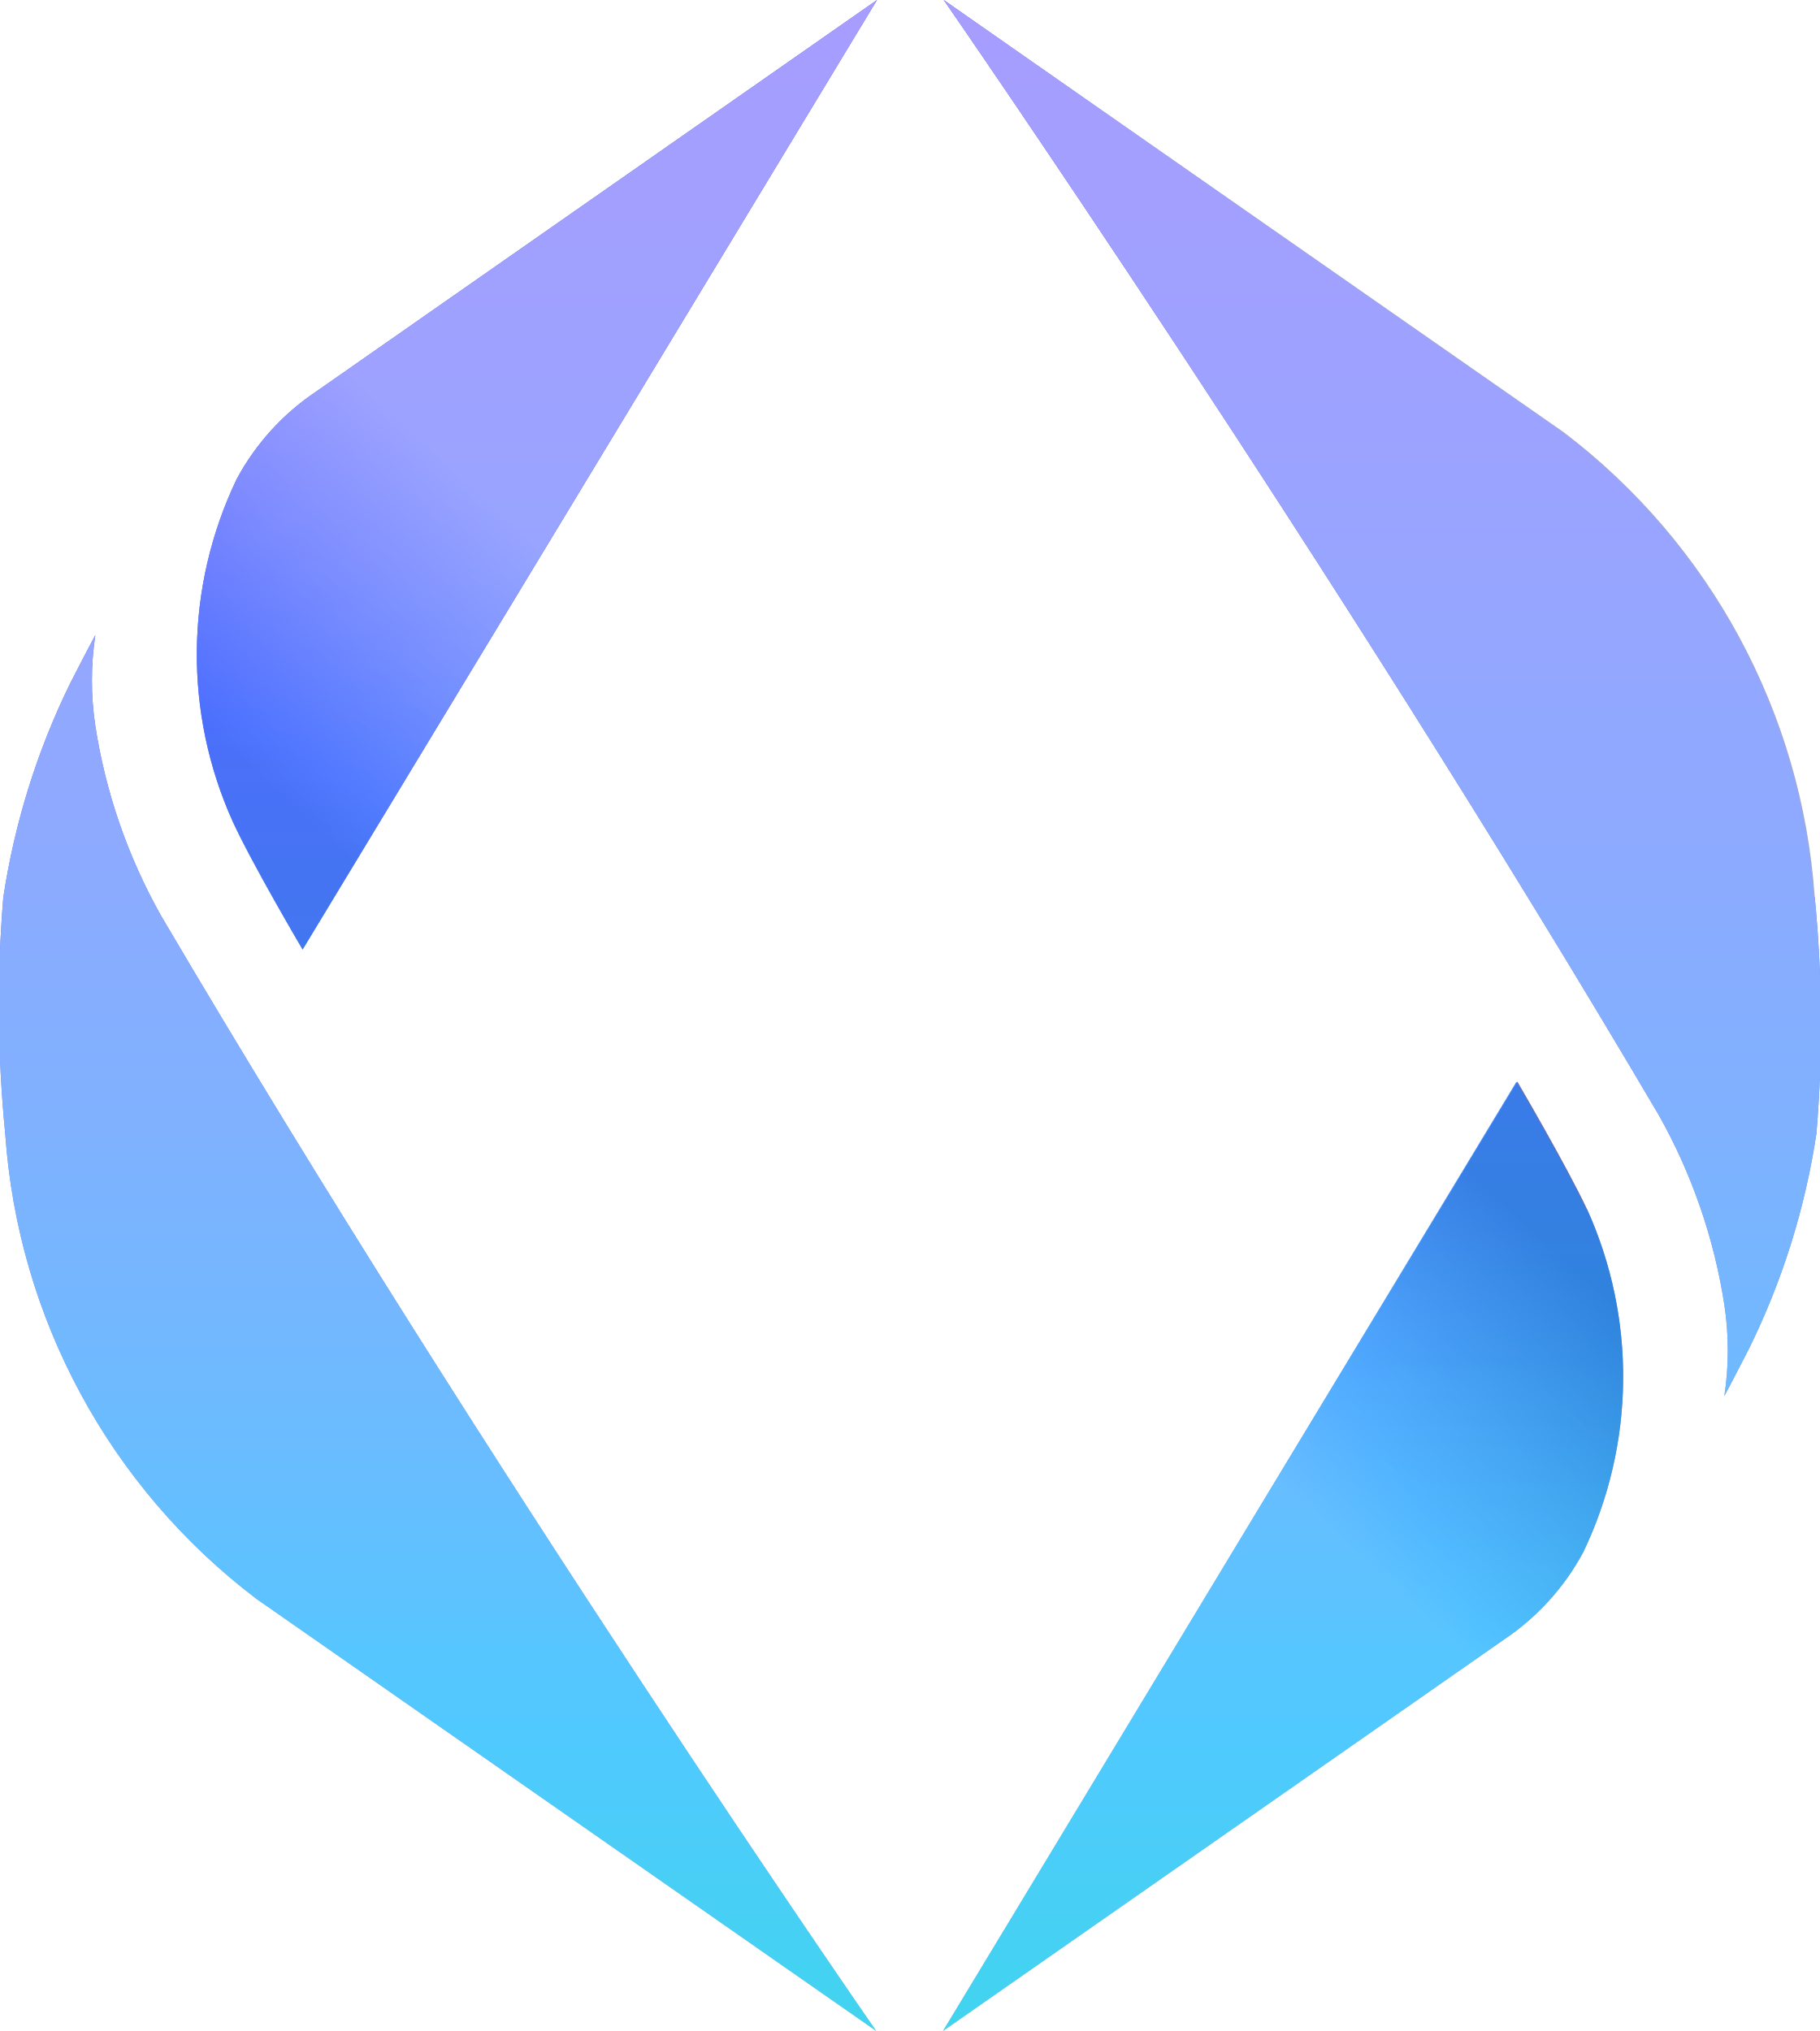
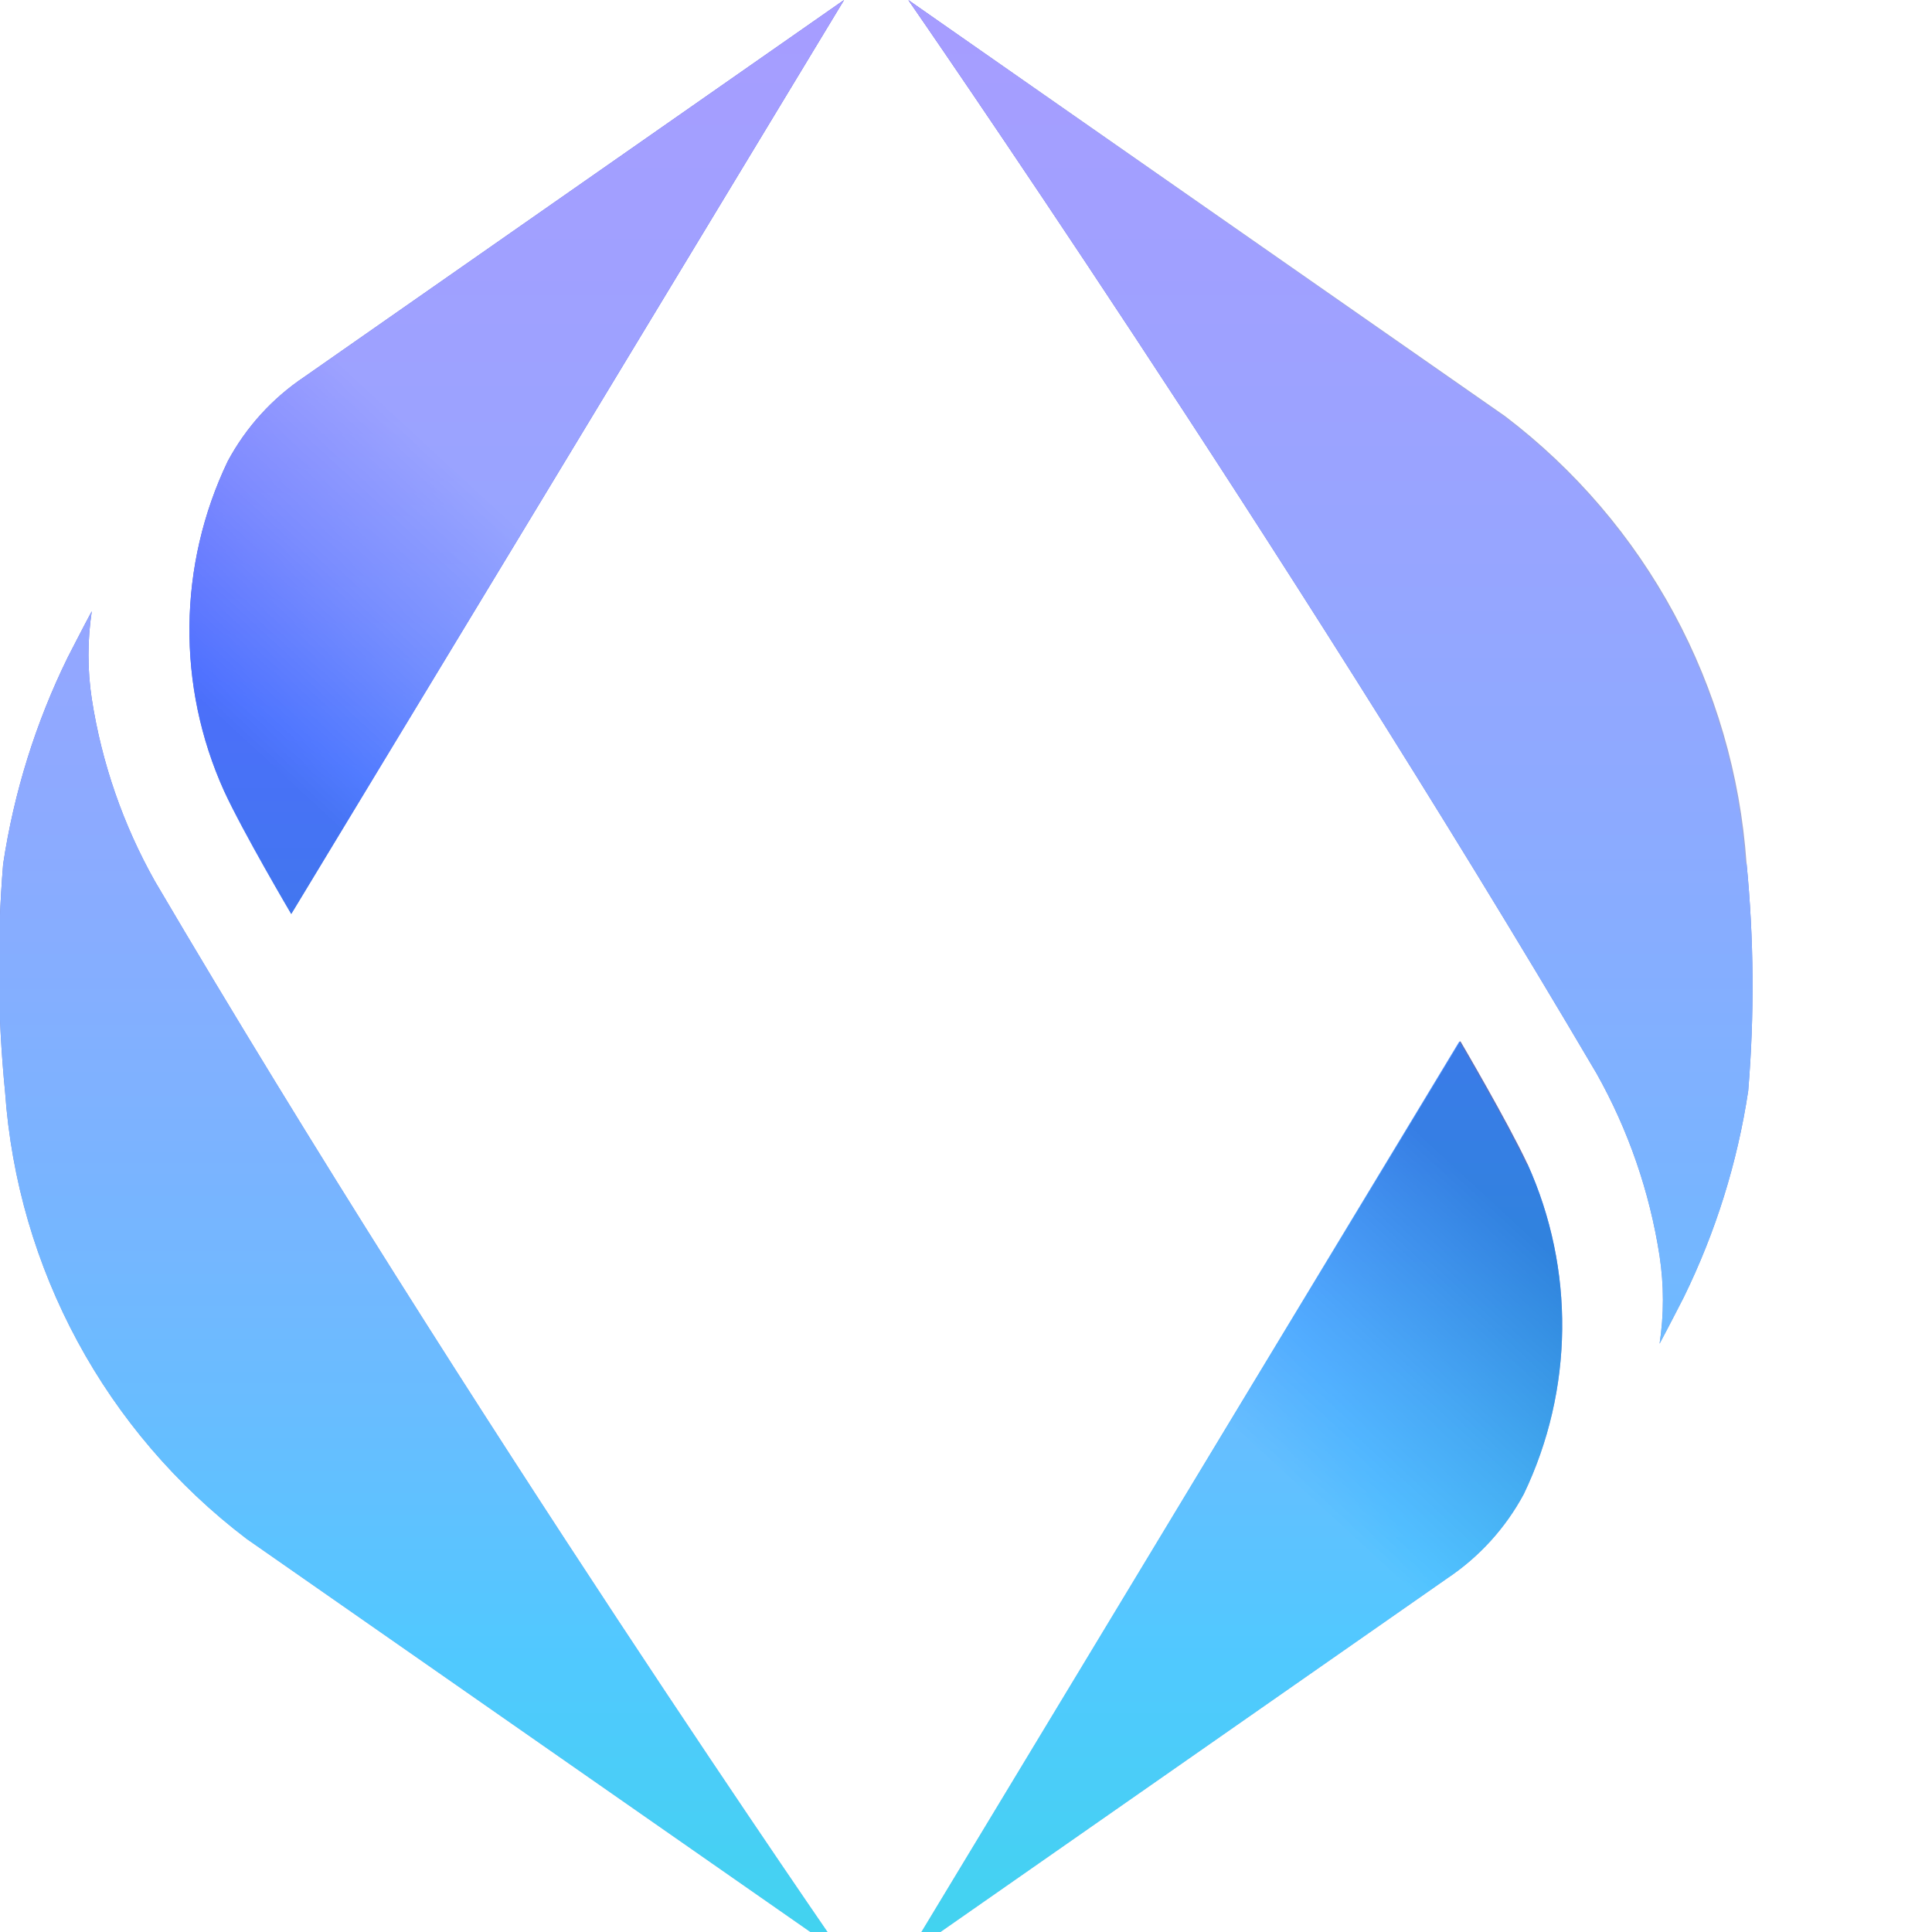
- <svg xmlns="http://www.w3.org/2000/svg" xmlns:xlink="http://www.w3.org/1999/xlink" viewBox="0 0 72.52 80.95">
+ <svg xmlns="http://www.w3.org/2000/svg" xmlns:xlink="http://www.w3.org/1999/xlink" viewBox="0 0 80 80">
  <defs>
    <style>.cls-3{fill:#a0a8d4}</style>
    <linearGradient id="linear-gradient" x1="41.95" y1="2.57" x2="12.57" y2="34.42" gradientUnits="userSpaceOnUse">
      <stop offset=".58" stop-color="#a0a8d4" />
      <stop offset=".73" stop-color="#8791c7" />
      <stop offset=".91" stop-color="#6470b4" />
    </linearGradient>
    <linearGradient id="linear-gradient-2" x1="42.57" y1="81.66" x2="71.96" y2="49.81" xlink:href="#linear-gradient" />
    <linearGradient id="linear-gradient-3" x1="42.26" y1="1.24" x2="42.26" y2="82.84" gradientUnits="userSpaceOnUse">
      <stop offset="0" stop-color="#513eff" />
      <stop offset=".18" stop-color="#5157ff" />
      <stop offset=".57" stop-color="#5298ff" />
      <stop offset="1" stop-color="#52e5ff" />
    </linearGradient>
  </defs>
  <g style="isolation:isolate">
    <g id="Layer_1" data-name="Layer 1">
      <path d="M15.28 34.39c.8 1.71 2.78 5.09 2.78 5.09L40.95 1.64l-22.34 15.6a9.75 9.75 0 0 0-3.18 3.5 16.19 16.19 0 0 0-.15 13.65z" transform="translate(-6 -1.64)" fill="url(#linear-gradient)" />
      <path class="cls-3" d="M6.21 46.85a25.47 25.47 0 0 0 10 18.51l24.71 17.23s-15.46-22.28-28.5-44.45a22.39 22.39 0 0 1-2.62-7.56 12.1 12.1 0 0 1 0-3.63c-.34.63-1 1.92-1 1.92a29.35 29.35 0 0 0-2.67 8.55 52.28 52.28 0 0 0 .08 9.43z" transform="translate(-6 -1.64)" />
      <path d="M69.25 49.84c-.8-1.71-2.78-5.09-2.78-5.09L43.58 82.59 65.92 67a9.75 9.75 0 0 0 3.18-3.5 16.19 16.19 0 0 0 .15-13.66z" transform="translate(-6 -1.64)" fill="url(#linear-gradient-2)" />
      <path class="cls-3" d="M78.32 37.38a25.47 25.47 0 0 0-10-18.51L43.61 1.64s15.45 22.28 28.5 44.45a22.39 22.39 0 0 1 2.61 7.56 12.1 12.1 0 0 1 0 3.63c.34-.63 1-1.92 1-1.92a29.35 29.35 0 0 0 2.67-8.55 52.28 52.28 0 0 0-.07-9.43z" transform="translate(-6 -1.64)" />
      <path d="M15.43 20.74a9.75 9.75 0 0 1 3.18-3.5l22.34-15.6-22.89 37.85s-2-3.38-2.78-5.09a16.19 16.19 0 0 1 .15-13.66zM6.21 46.85a25.47 25.47 0 0 0 10 18.51l24.71 17.23s-15.46-22.28-28.5-44.45a22.39 22.39 0 0 1-2.62-7.56 12.1 12.1 0 0 1 0-3.63c-.34.63-1 1.92-1 1.92a29.35 29.35 0 0 0-2.67 8.55 52.28 52.28 0 0 0 .08 9.43zm63 3c-.8-1.71-2.78-5.09-2.78-5.09L43.58 82.59 65.92 67a9.75 9.75 0 0 0 3.18-3.5 16.19 16.19 0 0 0 .15-13.66zm9.07-12.46a25.47 25.47 0 0 0-10-18.51L43.61 1.64s15.45 22.28 28.5 44.45a22.39 22.39 0 0 1 2.61 7.56 12.1 12.1 0 0 1 0 3.63c.34-.63 1-1.92 1-1.92a29.35 29.35 0 0 0 2.67-8.55 52.28 52.28 0 0 0-.07-9.43z" transform="translate(-6 -1.64)" style="mix-blend-mode:color" fill="url(#linear-gradient-3)" />
    </g>
  </g>
</svg>
